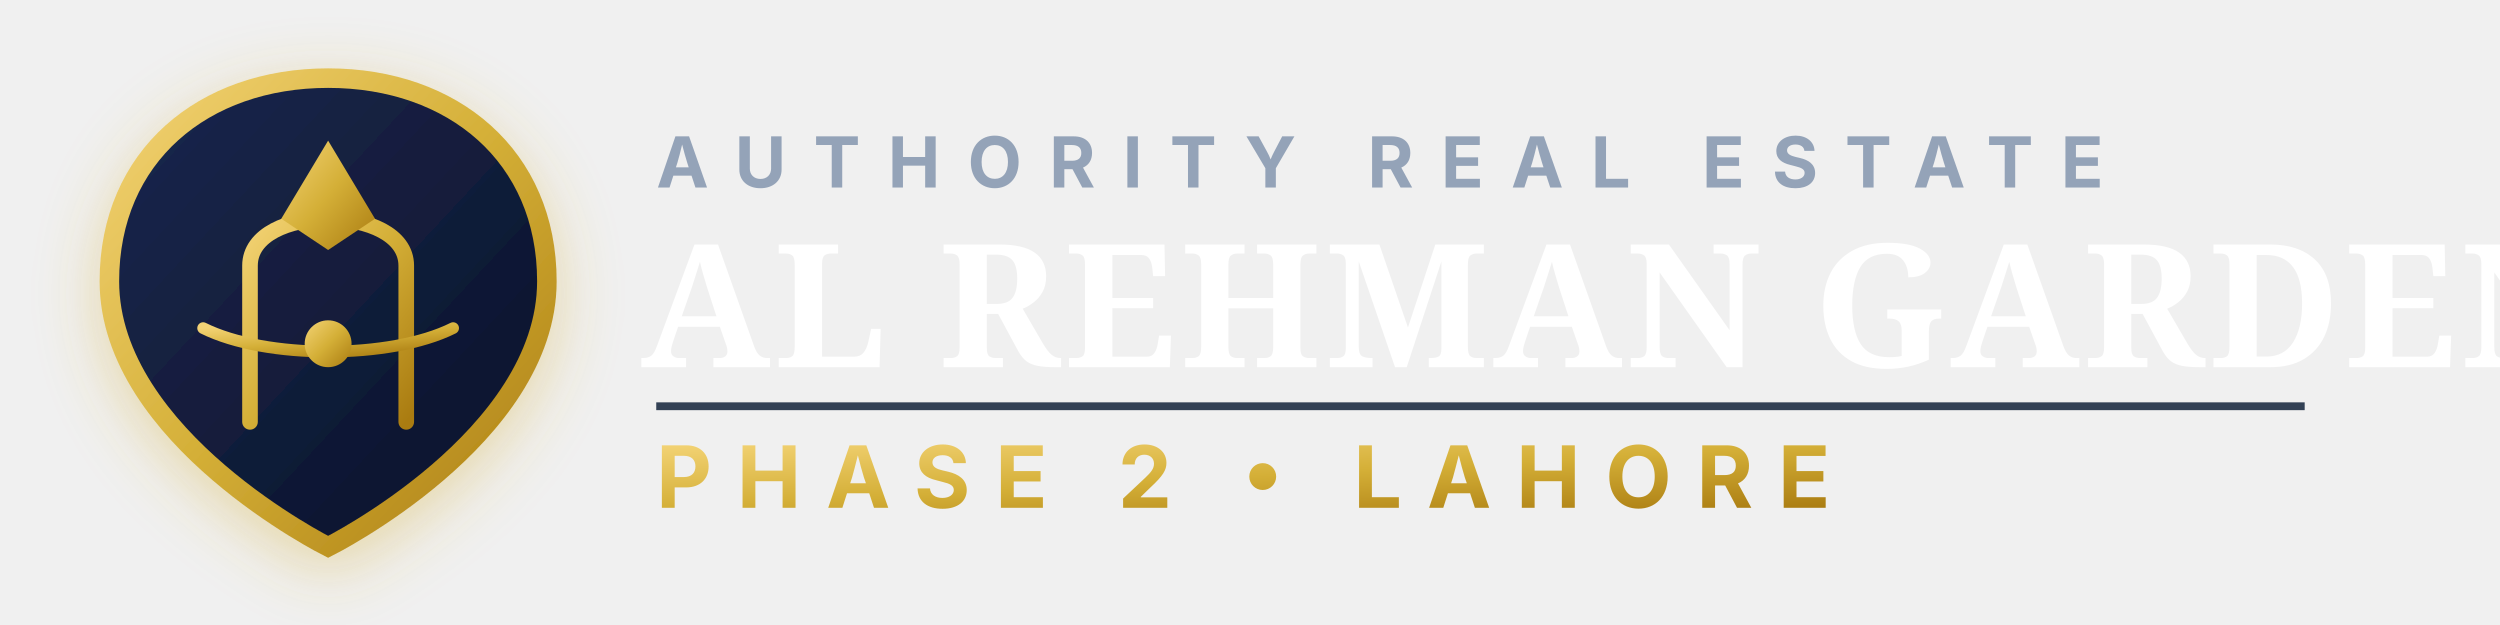
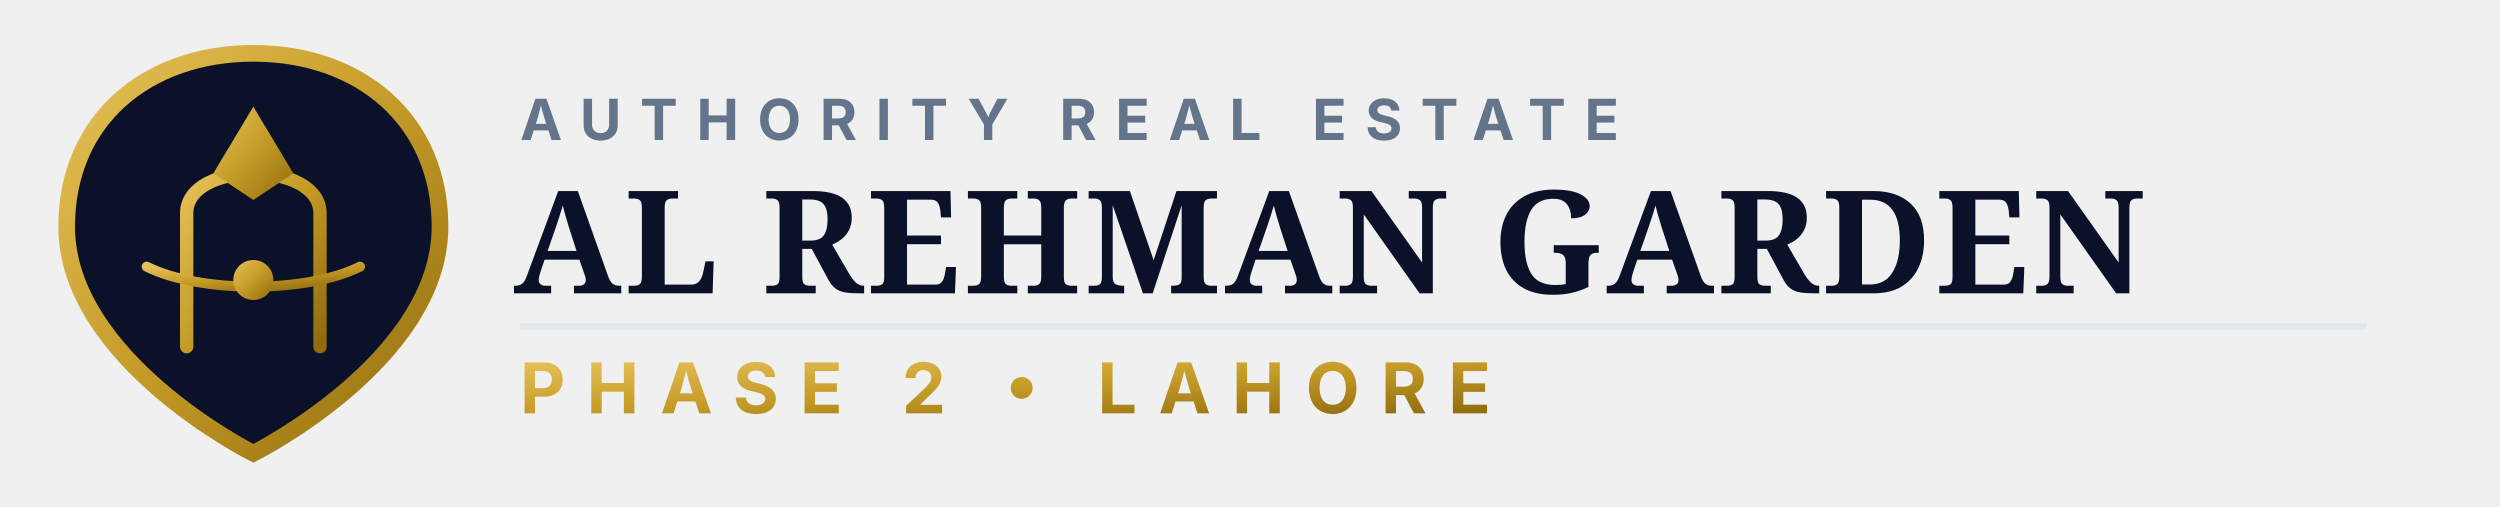
- <svg xmlns="http://www.w3.org/2000/svg" viewBox="0 0 320 80" fill="none">
+ <svg xmlns="http://www.w3.org/2000/svg" viewBox="0 0 375 76" fill="none">
  <defs>
    <linearGradient id="goldGradDark" x1="0%" y1="0%" x2="100%" y2="100%">
-       <stop offset="0%" stop-color="#F3D375" />
-       <stop offset="50%" stop-color="#D4AF37" />
-       <stop offset="100%" stop-color="#AA7C11" />
+       <stop offset="0%" stop-color="#E5C158" />
+       <stop offset="50%" stop-color="#C59B27" />
+       <stop offset="100%" stop-color="#8F6B0E" />
    </linearGradient>
-     <linearGradient id="shieldGradDark" x1="0%" y1="0%" x2="100%" y2="100%">
-       <stop offset="0%" stop-color="#1A284E" />
-       <stop offset="100%" stop-color="#0A1128" />
-     </linearGradient>
-     <filter id="goldGlowDark" x="-20%" y="-20%" width="140%" height="140%">
-       <feDropShadow dx="0" dy="2" stdDeviation="4" flood-color="#D4AF37" flood-opacity="0.4" />
-     </filter>
  </defs>
-   <g transform="translate(10, 8)">
-     <path d="M32 2 C48 2 60 12 60 28 C60 48 32 62 32 62 C32 62 4 48 4 28 C4 12 16 2 32 2 Z" fill="url(#shieldGradDark)" stroke="url(#goldGradDark)" stroke-width="2.5" filter="url(#goldGlowDark)" />
+   <g transform="translate(6, 6)">
+     <path d="M32 2 C48 2 60 12 60 28 C60 48 32 62 32 62 C32 62 4 48 4 28 C4 12 16 2 32 2 Z" fill="#0A1128" stroke="url(#goldGradDark)" stroke-width="2.5" />
    <path d="M22 46 L22 26 C22 18 42 18 42 26 L42 46" stroke="url(#goldGradDark)" stroke-width="2" stroke-linecap="round" fill="none" />
    <path d="M32 10 L38 20 L32 24 L26 20 Z" fill="url(#goldGradDark)" />
    <path d="M16 34 C24 38 40 38 48 34" stroke="url(#goldGradDark)" stroke-width="1.5" stroke-linecap="round" fill="none" />
    <circle cx="32" cy="36" r="3" fill="url(#goldGradDark)" />
  </g>
-   <text x="84" y="24" font-family="'Plus Jakarta Sans', system-ui, -apple-system, sans-serif" font-size="9" font-weight="700" fill="#94A3B8" letter-spacing="3.5">AUTHORITY REAL ESTATE</text>
-   <text x="82" y="47" font-family="'Playfair Display', Georgia, serif" font-size="22" font-weight="800" fill="#FFFFFF" letter-spacing="0.5">AL REHMAN GARDEN</text>
-   <text x="84" y="65" font-family="'Plus Jakarta Sans', system-ui, -apple-system, sans-serif" font-size="11" font-weight="700" fill="url(#goldGradDark)" letter-spacing="3.2">PHASE 2 • LAHORE</text>
-   <line x1="84" y1="52" x2="295" y2="52" stroke="#334155" stroke-width="1" />
+   <text x="78" y="21" font-family="'Plus Jakarta Sans', system-ui, -apple-system, sans-serif" font-size="8.5" font-weight="700" fill="#64748B" letter-spacing="2.8">AUTHORITY REAL ESTATE</text>
+   <text x="77" y="44" font-family="'Playfair Display', Georgia, serif" font-size="21.5" font-weight="800" fill="#0A1128" letter-spacing="0.5">AL REHMAN GARDEN</text>
+   <text x="78" y="62" font-family="'Plus Jakarta Sans', system-ui, -apple-system, sans-serif" font-size="10.5" font-weight="700" fill="url(#goldGradDark)" letter-spacing="3.2">PHASE 2 • LAHORE</text>
+   <line x1="78" y1="49" x2="355" y2="49" stroke="#E2E8F0" stroke-width="1" />
</svg>
